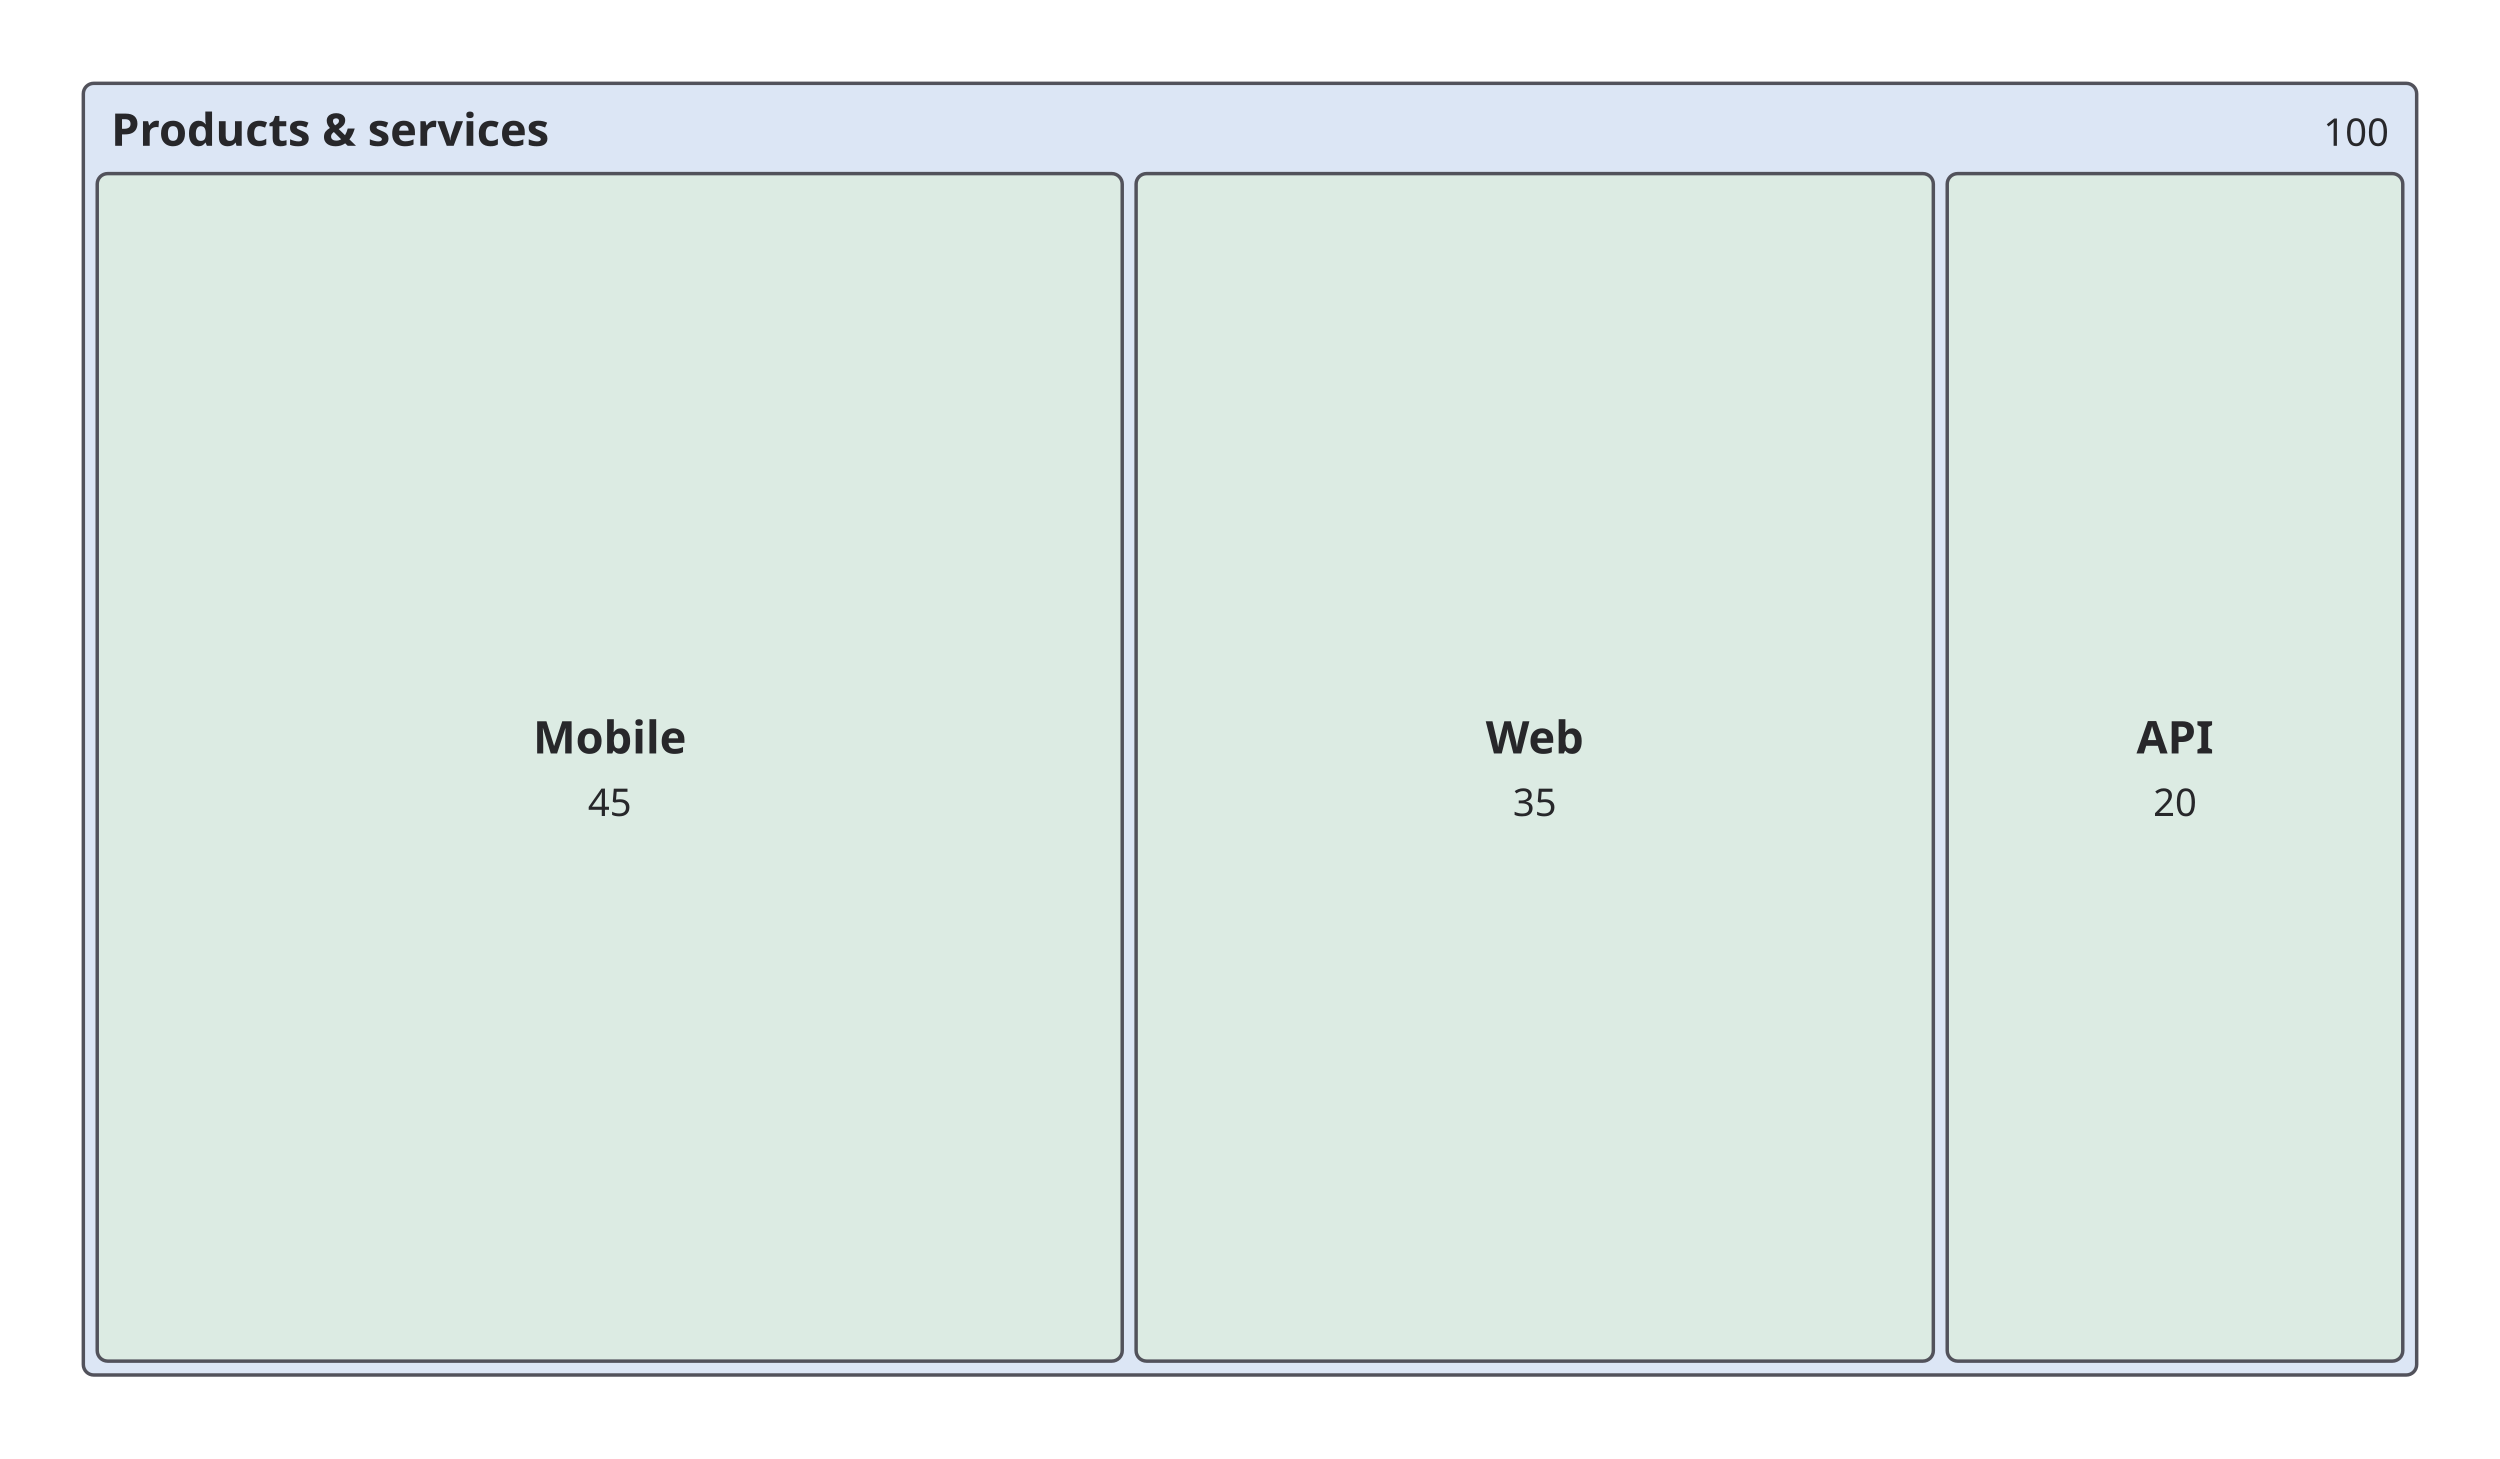
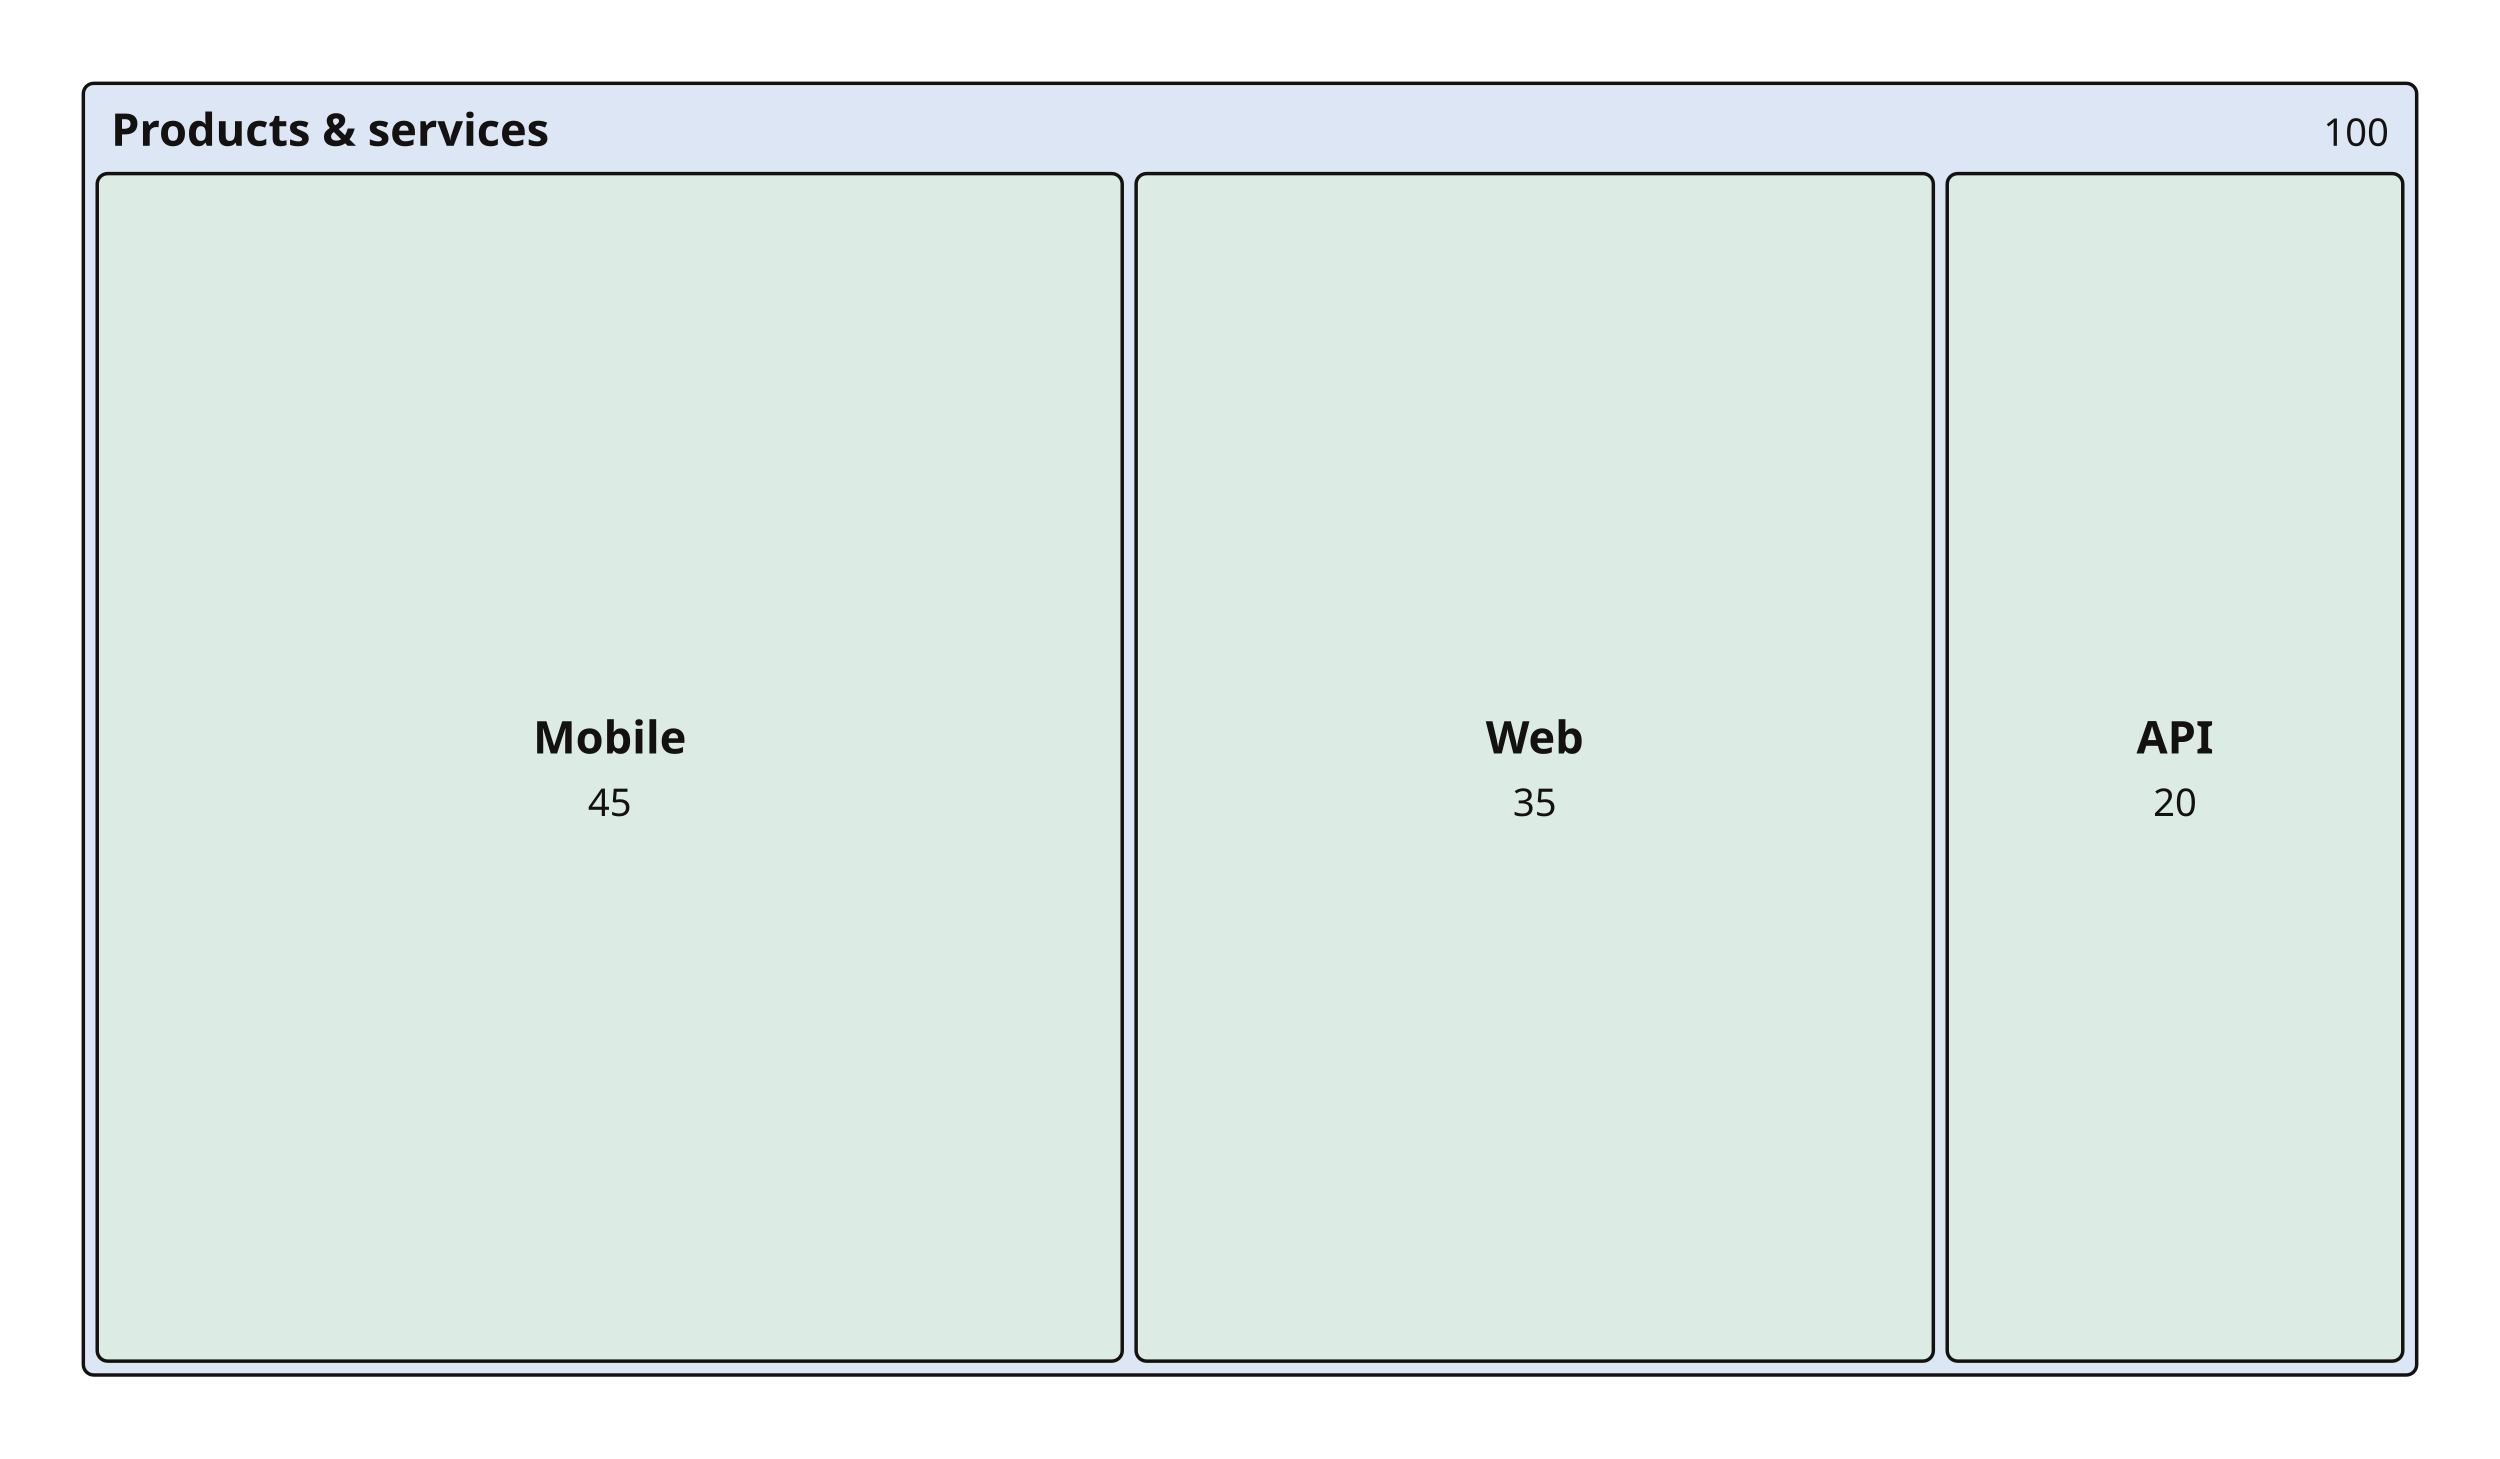
<svg xmlns="http://www.w3.org/2000/svg" width="720" height="420" viewBox="0 0 720 420" role="img">
-   <rect x="24" y="24" width="672" height="372" rx="3" fill="#dce6f5" stroke="#52525b" stroke-width="1" />
-   <text x="32" y="42" text-anchor="start" font-family="sans-serif" font-size="13" font-weight="600" fill="#27272a">Products &amp; services</text>
-   <text x="688" y="42" text-anchor="end" font-family="sans-serif" font-size="11" font-weight="400" fill="#27272a">100</text>
-   <rect x="28" y="50" width="295.2" height="342" rx="3" fill="#dcebe3" stroke="#52525b" stroke-width="1" />
-   <text x="175.6" y="217" text-anchor="middle" font-family="sans-serif" font-size="13" font-weight="600" fill="#27272a">Mobile</text>
-   <text x="175.6" y="235" text-anchor="middle" font-family="sans-serif" font-size="11" font-weight="400" fill="#27272a">45</text>
-   <rect x="327.2" y="50" width="229.6" height="342" rx="3" fill="#dcebe3" stroke="#52525b" stroke-width="1" />
-   <text x="442" y="217" text-anchor="middle" font-family="sans-serif" font-size="13" font-weight="600" fill="#27272a">Web</text>
-   <text x="442" y="235" text-anchor="middle" font-family="sans-serif" font-size="11" font-weight="400" fill="#27272a">35</text>
-   <rect x="560.8" y="50" width="131.2" height="342" rx="3" fill="#dcebe3" stroke="#52525b" stroke-width="1" />
-   <text x="626.4" y="217" text-anchor="middle" font-family="sans-serif" font-size="13" font-weight="600" fill="#27272a">API</text>
-   <text x="626.4" y="235" text-anchor="middle" font-family="sans-serif" font-size="11" font-weight="400" fill="#27272a">20</text>
+   <rect x="24" y="24" width="672" height="372" rx="3" fill="#dce6f5" stroke="#141111" stroke-width="1" />
+   <text x="32" y="42" text-anchor="start" font-family="sans-serif" font-size="13" font-weight="600" fill="#141111">Products &amp; services</text>
+   <text x="688" y="42" text-anchor="end" font-family="sans-serif" font-size="11" font-weight="400" fill="#141111">100</text>
+   <rect x="28" y="50" width="295.2" height="342" rx="3" fill="#dcebe3" stroke="#141111" stroke-width="1" />
+   <text x="175.6" y="217" text-anchor="middle" font-family="sans-serif" font-size="13" font-weight="600" fill="#141111">Mobile</text>
+   <text x="175.6" y="235" text-anchor="middle" font-family="sans-serif" font-size="11" font-weight="400" fill="#141111">45</text>
+   <rect x="327.2" y="50" width="229.6" height="342" rx="3" fill="#dcebe3" stroke="#141111" stroke-width="1" />
+   <text x="442" y="217" text-anchor="middle" font-family="sans-serif" font-size="13" font-weight="600" fill="#141111">Web</text>
+   <text x="442" y="235" text-anchor="middle" font-family="sans-serif" font-size="11" font-weight="400" fill="#141111">35</text>
+   <rect x="560.8" y="50" width="131.2" height="342" rx="3" fill="#dcebe3" stroke="#141111" stroke-width="1" />
+   <text x="626.4" y="217" text-anchor="middle" font-family="sans-serif" font-size="13" font-weight="600" fill="#141111">API</text>
+   <text x="626.4" y="235" text-anchor="middle" font-family="sans-serif" font-size="11" font-weight="400" fill="#141111">20</text>
</svg>
